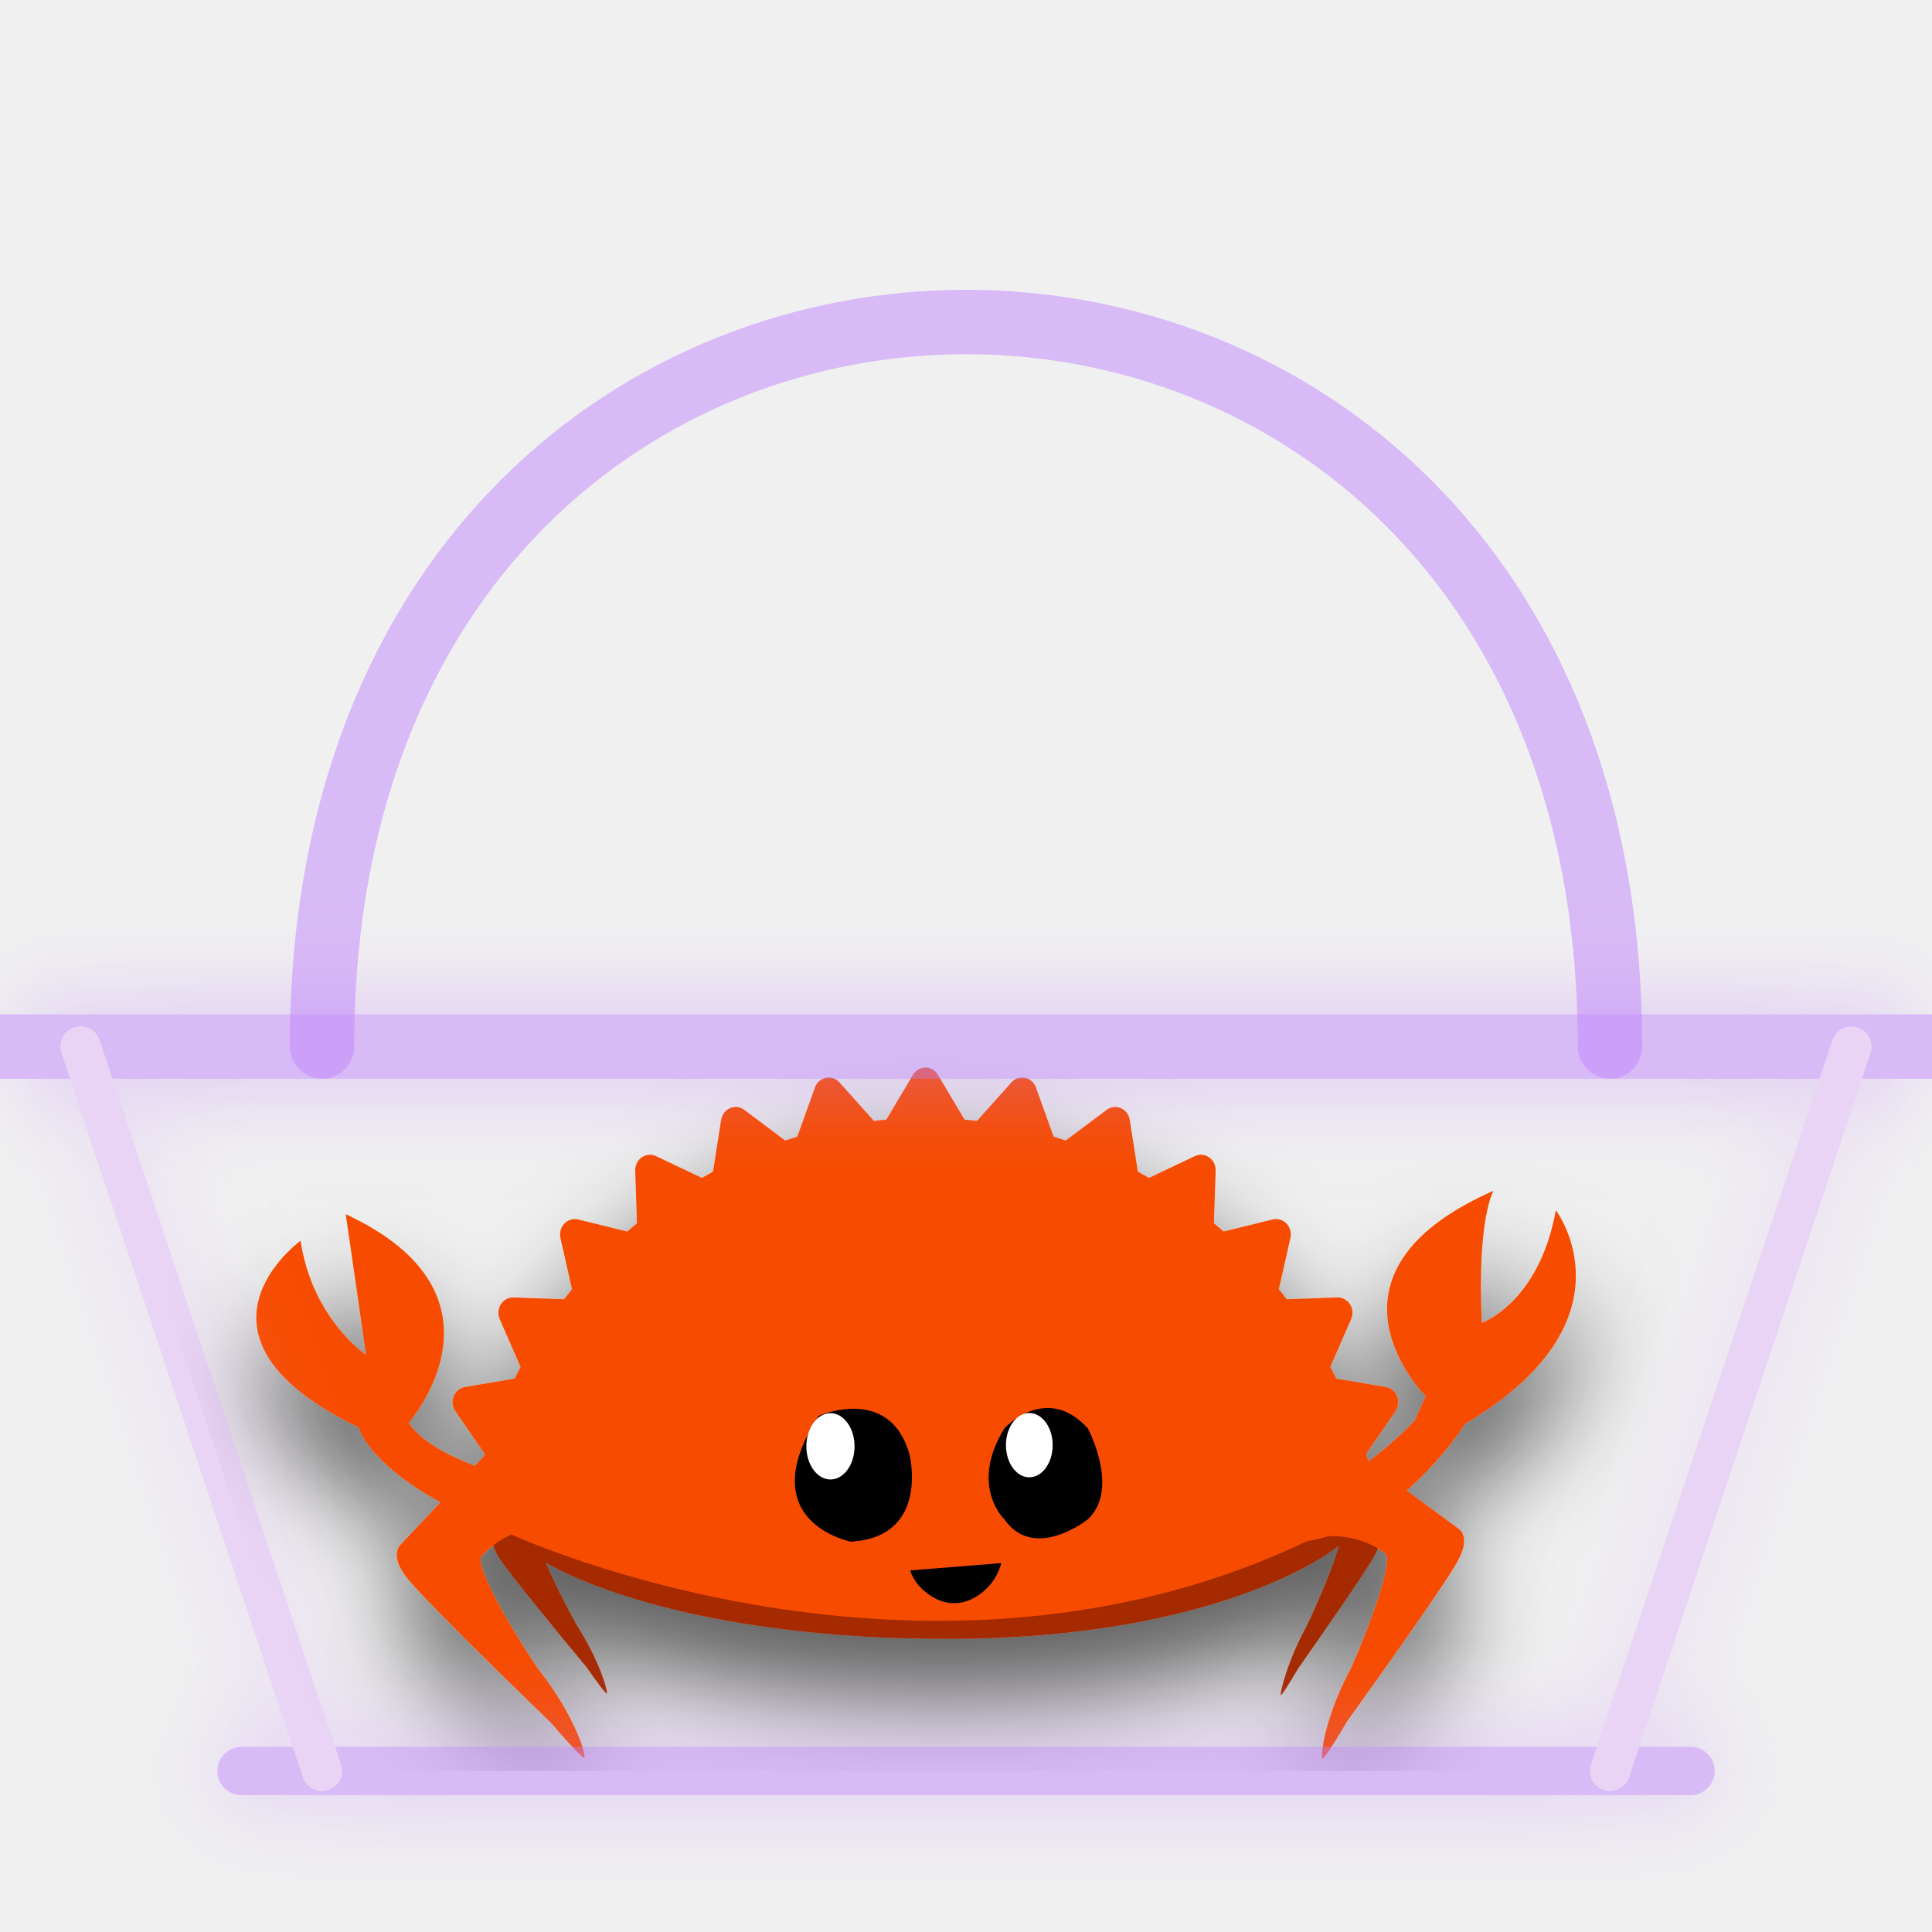
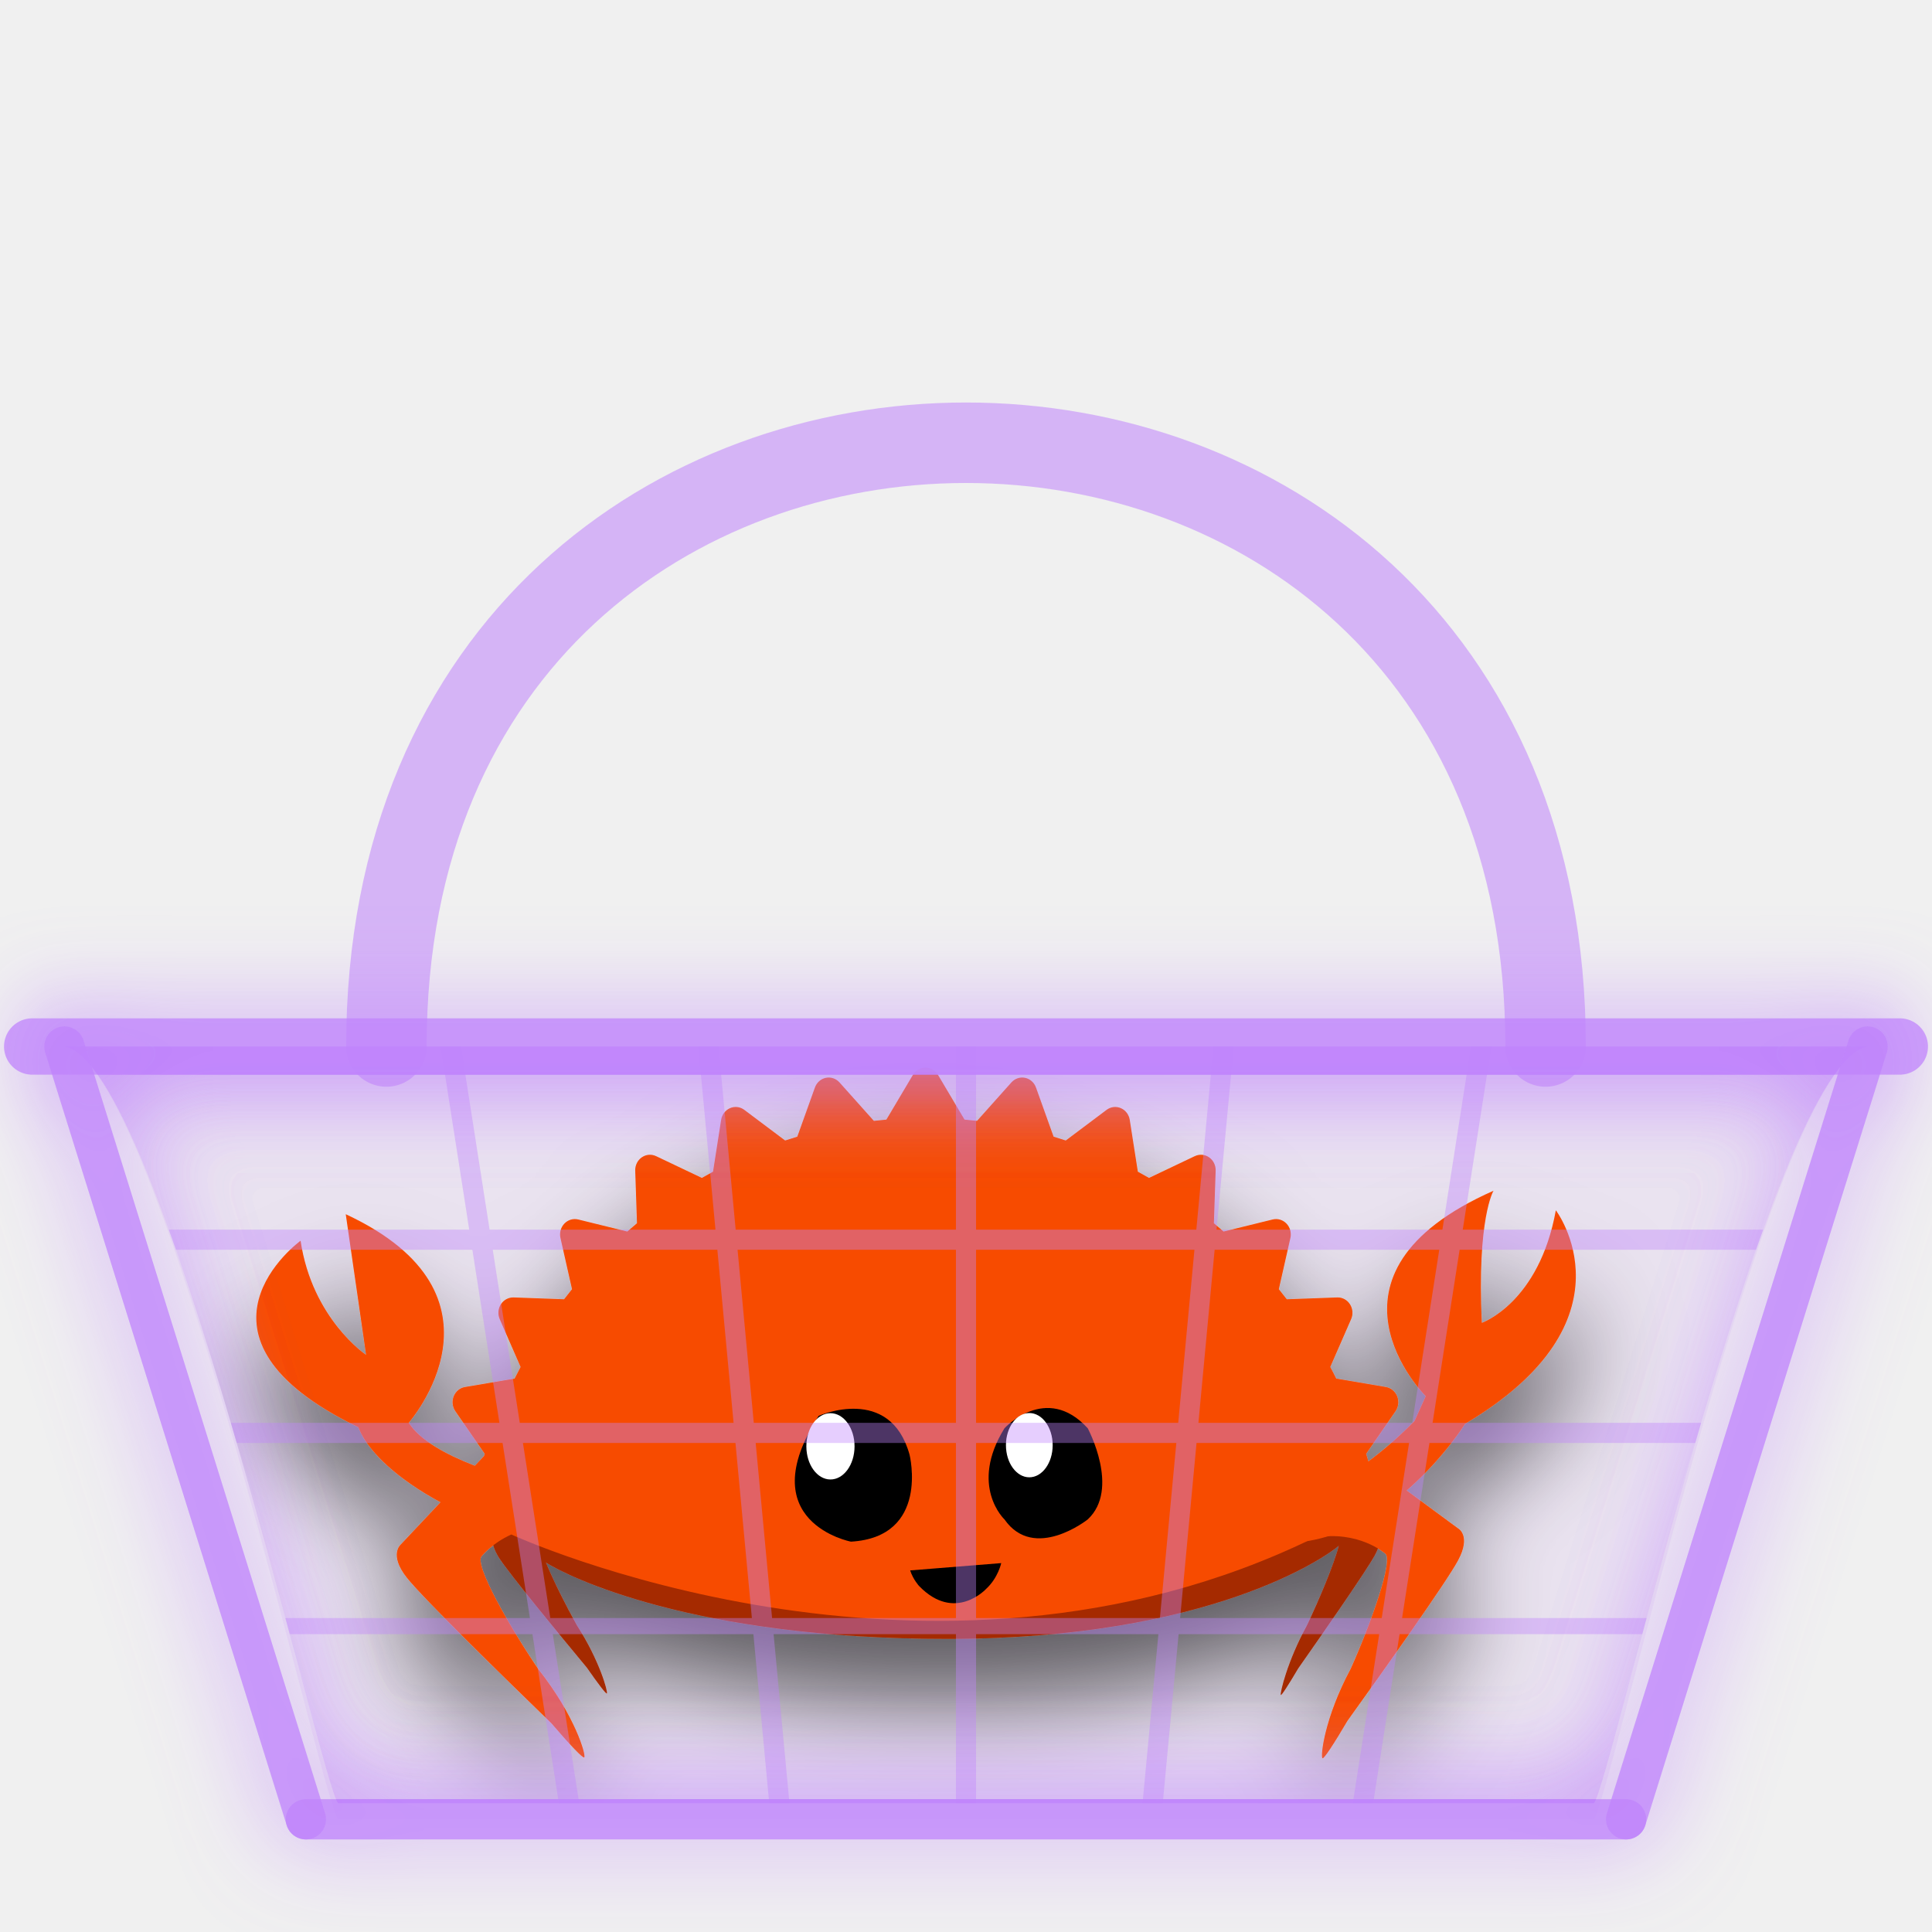
<svg xmlns="http://www.w3.org/2000/svg" viewBox="110 70 240 240" width="100%" height="100%">
  <defs>
    <filter id="glow" x="-20%" y="-20%" width="140%" height="140%">
      <feGaussianBlur stdDeviation="6" result="blur" />
      <feMerge>
        <feMergeNode in="blur" />
        <feMergeNode in="SourceGraphic" />
      </feMerge>
    </filter>
    <filter id="shadow" x="-50%" y="-50%" width="200%" height="200%">
      <feDropShadow dx="0" dy="8" stdDeviation="6" flood-color="#000000" flood-opacity="0.6" />
    </filter>
    <clipPath id="basketInsideClip">
-       <polygon points="120,200 150,290 310,290 340,200" />
+       <path d="M 118,200 C 130,202 150,292 152,294 L 308,294 C 310,292 330,202 342,200 Z" />
    </clipPath>
  </defs>
  <style>
    .bg { fill: #1A1124; rx: 36px; }
    
    /* Animations */
    
    /* Ferris bobbing inside basket */
    .ferris {
      animation: bobble 3s infinite ease-in-out;
      transform-origin: 230px 150px;
    }

    /* Basket glowing */
    .basket-glow {
      animation: pulseGlow 4s infinite alternate ease-in-out;
    }

    @keyframes bobble {
      0% { transform: translateY(0px) rotate(0deg); }
      50% { transform: translateY(-8px) rotate(1deg); }
      100% { transform: translateY(0px) rotate(0deg); }
    }

    @keyframes pulseGlow {
      0% { stroke: #9333EA; }
      100% { stroke: #C084FC; filter: drop-shadow(0 0 8px #C084FC); }
    }
  </style>
-   <path d="M 150 200 C 150 80, 310 80, 310 200" fill="none" stroke="#C084FC" opacity="0.5" stroke-width="8" stroke-linecap="round" />
-   <polygon points="120,200 150,290 310,290 340,200" fill="none" />
+   <path d="M 158 200 C 158 100, 302 100, 302 200" fill="none" stroke="#C084FC" opacity="0.55" stroke-width="10" stroke-linecap="round" />
+   <path d="M 118,200 C 130,202 150,294 152,296 L 308,296 C 310,294 330,202 342,200 Z" fill="#9333EA" fill-opacity="0.07" stroke="none" />
  <g clip-path="url(#basketInsideClip)">
    <g class="ferris" filter="url(#shadow)">
      <g transform="translate(140, 190) scale(0.14)">
        <g transform="matrix(1,0,0,1,1009.4,506.362)">
          <path d="M0,-7.203L-12.072,-32.209C-12.009,-33.156 -11.961,-34.107 -11.961,-35.062C-11.961,-63.408 -41.439,-89.533 -91.03,-110.451L-91.03,-93.058C-95.866,-94.977 -100.901,-96.845 -106.147,-98.651L-106.147,-106.759C-177.021,-132.319 -282.53,-148.537 -400.388,-148.537C-503.361,-148.537 -596.917,-136.157 -666.179,-115.983L-666.179,-87.737L-666.181,-87.737L-666.181,-121.925C-737.141,-99.375 -781.135,-68.048 -781.135,-33.41C-781.135,-27.95 -780.034,-22.572 -777.918,-17.297L-785.146,-4.43C-785.146,-4.43 -790.938,3.082 -780.74,18.932C-771.746,32.909 -726.692,87.617 -702.913,116.267C-692.699,130.954 -685.772,140.001 -685.167,139.126C-684.212,137.74 -691.518,110.165 -711.802,78.703C-721.268,61.808 -732.57,39.42 -739.356,22.884C-720.414,34.874 -609.126,90.913 -382.124,90.685C-150.13,90.453 -47.009,17.834 -35.691,7.948C-39.646,23.837 -53.159,55.981 -63.936,78.586C-81.642,110.917 -88.056,139.064 -87.232,140.456C-86.708,141.334 -80.667,132.015 -71.756,116.913C-51.025,87.37 -11.739,30.974 -3.889,16.608C5.007,0.323 0,-7.203 0,-7.203" style="fill:rgb(165,43,0);fill-rule:nonzero;" />
        </g>
        <g transform="matrix(1,0,0,1,1079.49,294.885)">
          <path d="M0,204.135L-79.343,145.689C-80.088,143.089 -80.833,140.488 -81.603,137.908L-55.541,100.154C-52.881,96.314 -52.345,91.322 -54.072,86.943C-55.803,82.585 -59.587,79.461 -64.062,78.696L-108.128,71.217C-109.837,67.732 -111.626,64.301 -113.422,60.898L-94.907,18.51C-93.004,14.193 -93.402,9.175 -95.929,5.256C-98.446,1.319 -102.715,-0.981 -107.267,-0.802L-151.991,0.823C-154.306,-2.193 -156.658,-5.18 -159.058,-8.114L-148.78,-53.546C-147.738,-58.158 -149.054,-62.989 -152.267,-66.34C-155.462,-69.679 -160.105,-71.062 -164.52,-69.979L-208.082,-59.27C-210.902,-61.763 -213.77,-64.223 -216.67,-66.635L-215.103,-113.276C-214.935,-117.997 -217.136,-122.484 -220.915,-125.105C-224.692,-127.741 -229.485,-128.137 -233.616,-126.179L-274.254,-106.858C-277.527,-108.736 -280.819,-110.595 -284.146,-112.395L-291.327,-158.356C-292.056,-163.012 -295.051,-166.968 -299.246,-168.774C-303.431,-170.591 -308.222,-170.002 -311.894,-167.238L-348.126,-140.053C-351.695,-141.238 -355.279,-142.373 -358.905,-143.46L-374.522,-187.045C-376.11,-191.488 -379.772,-194.751 -384.238,-195.669C-388.688,-196.578 -393.266,-195.037 -396.352,-191.589L-426.851,-157.47C-430.536,-157.893 -434.228,-158.28 -437.927,-158.601L-461.476,-198.277C-463.86,-202.295 -468.073,-204.741 -472.615,-204.741C-477.144,-204.741 -481.365,-202.295 -483.733,-198.277L-507.288,-158.601C-510.989,-158.28 -514.696,-157.893 -518.376,-157.47L-548.875,-191.589C-551.965,-195.037 -556.559,-196.578 -560.997,-195.669C-565.457,-194.739 -569.125,-191.488 -570.704,-187.045L-586.333,-143.46C-589.954,-142.373 -593.538,-141.23 -597.113,-140.053L-633.333,-167.238C-637.016,-170.012 -641.811,-170.599 -646.001,-168.774C-650.182,-166.968 -653.189,-163.012 -653.914,-158.356L-661.1,-112.395C-664.422,-110.595 -667.714,-108.746 -670.995,-106.858L-711.629,-126.179C-715.756,-128.145 -720.574,-127.741 -724.333,-125.105C-728.106,-122.484 -730.313,-117.997 -730.143,-113.276L-728.581,-66.635C-731.475,-64.223 -734.337,-61.763 -737.172,-59.27L-780.726,-69.979C-785.149,-71.053 -789.788,-69.679 -792.991,-66.34C-796.212,-62.989 -797.517,-58.158 -796.482,-53.546L-786.225,-8.114C-788.603,-5.169 -790.958,-2.193 -793.267,0.823L-837.991,-0.802C-842.504,-0.937 -846.812,1.319 -849.334,5.256C-851.861,9.175 -852.244,14.193 -850.363,18.51L-831.835,60.898C-833.634,64.301 -835.421,67.732 -837.144,71.217L-881.207,78.696C-885.686,79.45 -889.459,82.572 -891.201,86.943C-892.929,91.322 -892.368,96.314 -889.727,100.154L-863.661,137.908C-863.862,138.575 -864.048,139.247 -864.248,139.916L-937.944,218.201C-937.944,218.201 -949.24,227.052 -932.797,247.855C-918.297,266.206 -843.846,338.951 -804.526,377.06C-787.92,396.408 -776.542,408.389 -775.354,407.353C-773.478,405.708 -783.326,370.506 -816.036,329.204C-841.252,292.148 -873.977,235.155 -866.303,228.586C-866.303,228.586 -857.574,217.505 -840.061,209.529C-839.42,210.041 -840.723,209.022 -840.061,209.529C-840.061,209.529 -470.466,380.02 -127.632,212.413C-88.468,205.388 -64.759,226.368 -64.759,226.368C-56.583,231.108 -77.755,289.712 -95.166,328.505C-118.845,372.555 -122.317,406.927 -120.31,408.119C-119.042,408.876 -110.427,395.766 -98.138,374.902C-67.814,332.649 -10.492,252.1 0,232.534C11.895,210.352 0,204.135 0,204.135" style="fill:rgb(247,76,0);fill-rule:nonzero;" />
        </g>
        <g transform="matrix(1,0,0,1,917.896,244.679)">
          <path d="M0,232.466C0,232.466 53.179,230 123.032,159.004L132.93,137.025C132.93,137.025 24.513,29.177 193.048,-45.266C193.048,-45.266 178.293,-21.154 182.622,72.006C182.622,72.006 233.437,54.357 248.336,-27.934C248.336,-27.934 322.456,69.79 167.834,161.443C167.834,161.443 95.294,277.732 -6.971,266.593L0,232.466Z" style="fill:rgb(247,76,0);fill-rule:nonzero;" />
        </g>
        <g transform="matrix(1,0,0,1,676.997,488.361)">
          <path d="M0,-78.192C0,-78.192 36.935,-118.635 73.871,-78.192C73.871,-78.192 102.893,-24.265 73.871,2.695C73.871,2.695 26.384,40.443 0,2.695C0,2.695 -31.658,-26.964 0,-78.192" style="fill-rule:nonzero;" />
        </g>
        <g transform="matrix(1,0,0,1,719.761,425.169)">
          <path d="M0,0.004C0,15.75 -9.282,28.518 -20.732,28.518C-32.18,28.518 -41.462,15.75 -41.462,0.004C-41.462,-15.746 -32.18,-28.514 -20.732,-28.514C-9.282,-28.514 0,-15.746 0,0.004" style="fill:white;fill-rule:nonzero;" />
        </g>
        <g transform="matrix(1,0,0,1,512.148,482.736)">
          <path d="M0,-83.609C0,-83.609 63.355,-111.661 80.648,-49.047C80.648,-49.047 98.762,23.933 28.618,28.052C28.618,28.052 -60.826,10.824 0,-83.609" style="fill-rule:nonzero;" />
        </g>
        <g transform="matrix(1,0,0,1,543.968,426.204)">
          <path d="M0,0.002C0,16.241 -9.572,29.411 -21.381,29.411C-33.185,29.411 -42.76,16.241 -42.76,0.002C-42.76,-16.242 -33.185,-29.409 -21.381,-29.409C-9.572,-29.409 0,-16.242 0,0.002" style="fill:white;fill-rule:nonzero;" />
        </g>
        <g transform="matrix(1,0,0,1,593.317,576.574)">
          <path d="M0,-40.271L80.796,-46.755C80.796,-46.755 78.058,-33.749 67.517,-23.986C67.517,-23.986 39.727,6.484 7.844,-26.519C7.844,-26.519 2.627,-32.148 0,-40.271" style="fill-rule:nonzero;" />
        </g>
        <g transform="matrix(1,0,0,1,269.796,270.778)">
          <path d="M0,190.741C-0.667,190.741 -1.321,190.79 -1.973,190.842C-28.207,184.871 -101.946,165.657 -121.437,134.479C-121.437,134.479 -22.21,21.607 -177.297,-50.54L-159.24,74.338C-159.24,74.338 -207.049,42.389 -217.366,-27.008C-217.366,-27.008 -333.789,57.486 -165.982,138.466C-165.982,138.466 -150.762,195.653 -4.633,241.281L-4.526,240.846C-3.055,241.118 -1.549,241.281 0,241.281C13.808,241.281 25.003,229.969 25.003,216.01C25.003,202.054 13.808,190.741 0,190.741" style="fill:rgb(247,76,0);fill-rule:nonzero;" />
        </g>
      </g>
    </g>
  </g>
-   <polygon points="120,200 150,290 310,290 340,200" fill="none" />
-   <g filter="url(#glow)" opacity="0.5">
-     <line x1="110" y1="200" x2="350" y2="200" stroke="#C084FC" stroke-width="8" stroke-linecap="round" />
-     <line x1="140" y1="290" x2="320" y2="290" stroke="#C084FC" stroke-width="6" stroke-linecap="round" />
-     <line x1="120" y1="200" x2="150" y2="290" stroke="#E1B8FA" stroke-width="5" stroke-linecap="round" />
-     <line x1="340" y1="200" x2="310" y2="290" stroke="#E1B8FA" stroke-width="5" stroke-linecap="round" />
-     <g class="basket-glow" stroke-width="3" stroke-linecap="round">
-       <line x1="125" y1="220" x2="335" y2="220" />
-       <line x1="130" y1="240" x2="330" y2="240" />
-       <line x1="135" y1="260" x2="325" y2="260" />
-       <line x1="165" y1="200" x2="185" y2="290" />
-       <line x1="200" y1="200" x2="210" y2="290" />
-       <line x1="230" y1="200" x2="230" y2="290" />
-       <line x1="260" y1="200" x2="250" y2="290" />
-       <line x1="295" y1="200" x2="275" y2="290" />
+   <g clip-path="url(#basketInsideClip)">
+     <g filter="url(#glow)">
+       <line x1="114" y1="200" x2="346" y2="200" stroke="#C084FC" stroke-width="7" stroke-linecap="round" opacity="0.75" />
+       <line x1="148" y1="296" x2="312" y2="296" stroke="#C084FC" stroke-width="5" stroke-linecap="round" opacity="0.75" />
+       <line x1="118" y1="200" x2="148" y2="296" stroke="#C084FC" stroke-width="5" stroke-linecap="round" opacity="0.75" />
+       <line x1="342" y1="200" x2="312" y2="296" stroke="#C084FC" stroke-width="5" stroke-linecap="round" opacity="0.75" />
+     </g>
+     <g stroke="#C084FC" stroke-linecap="round" opacity="0.4">
+       <line x1="120" y1="224" x2="340" y2="224" stroke-width="2.5" />
+       <line x1="124" y1="248" x2="336" y2="248" stroke-width="2.5" />
+       <line x1="130" y1="272" x2="330" y2="272" stroke-width="2" />
+       <line x1="166" y1="200" x2="181" y2="296" stroke-width="2.5" />
+       <line x1="198" y1="200" x2="207" y2="296" stroke-width="2.5" />
+       <line x1="230" y1="200" x2="230" y2="296" stroke-width="2.5" />
+       <line x1="262" y1="200" x2="253" y2="296" stroke-width="2.5" />
+       <line x1="294" y1="200" x2="279" y2="296" stroke-width="2.5" />
    </g>
  </g>
+   <g filter="url(#glow)">
+     <line x1="114" y1="200" x2="346" y2="200" stroke="#C084FC" stroke-width="7" stroke-linecap="round" opacity="0.75" />
+     <line x1="148" y1="296" x2="312" y2="296" stroke="#C084FC" stroke-width="5" stroke-linecap="round" opacity="0.75" />
+     <line x1="118" y1="200" x2="148" y2="296" stroke="#C084FC" stroke-width="5" stroke-linecap="round" opacity="0.75" />
+     <line x1="342" y1="200" x2="312" y2="296" stroke="#C084FC" stroke-width="5" stroke-linecap="round" opacity="0.75" />
+   </g>
</svg>
